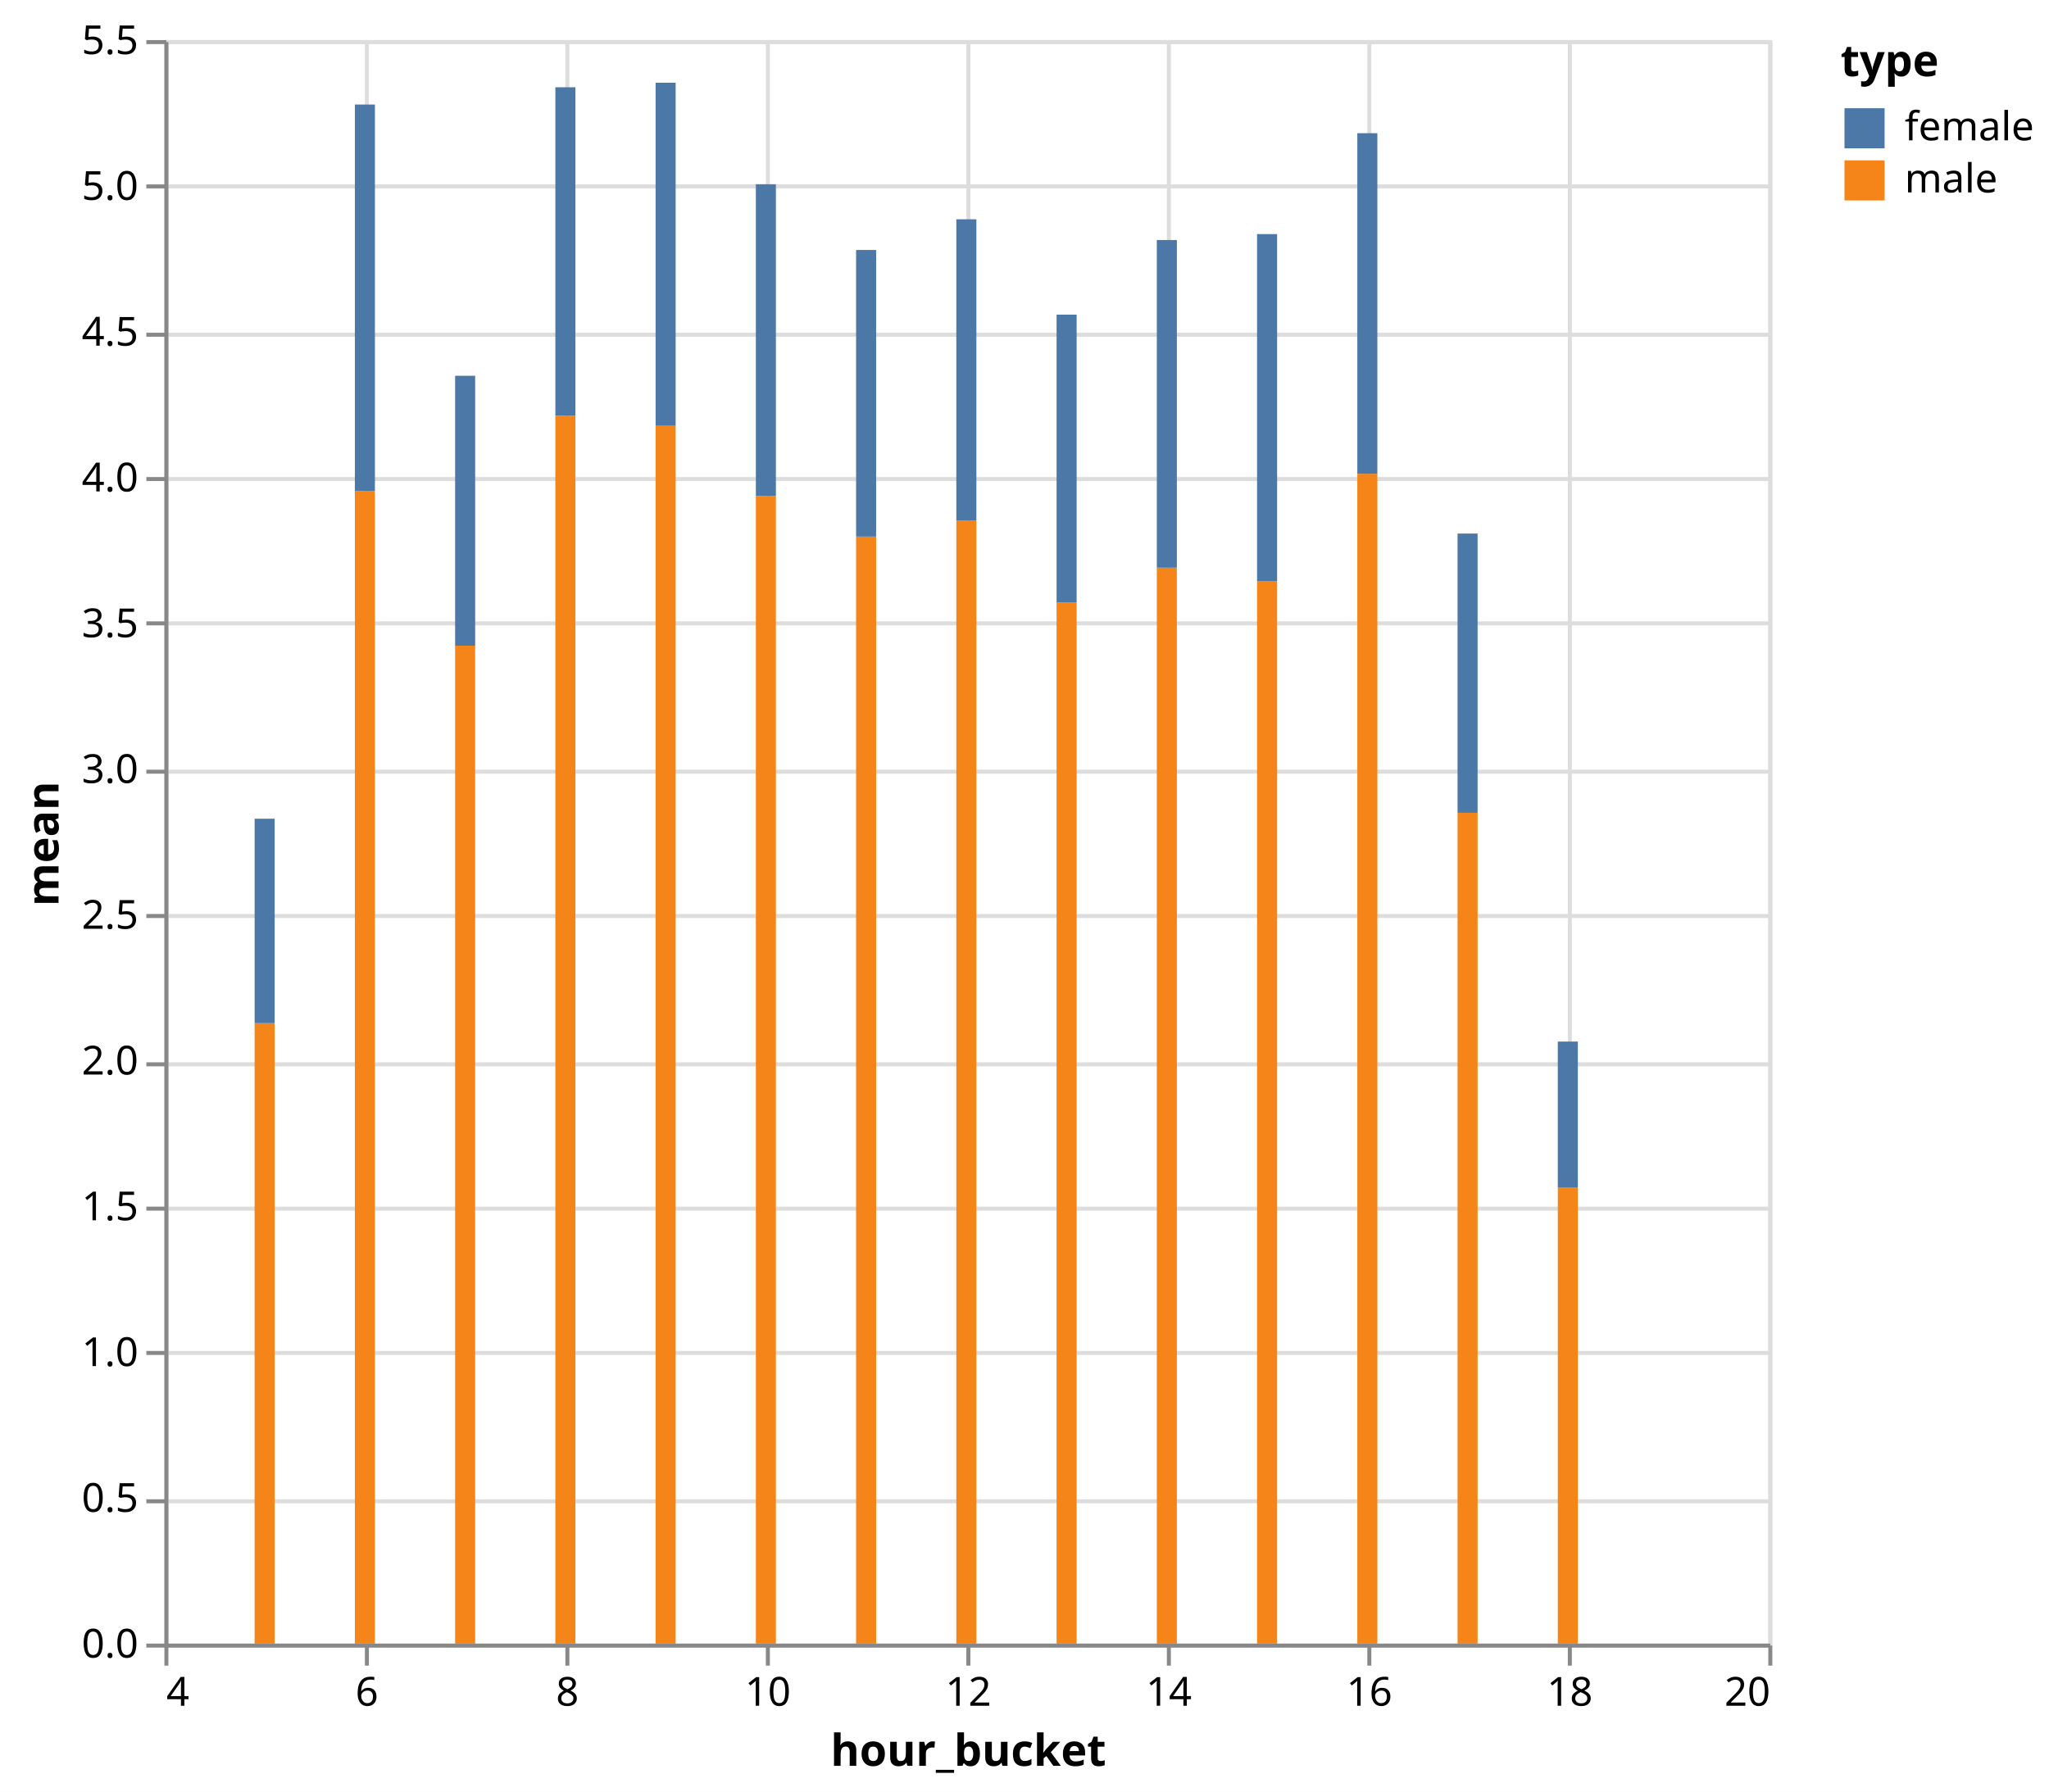
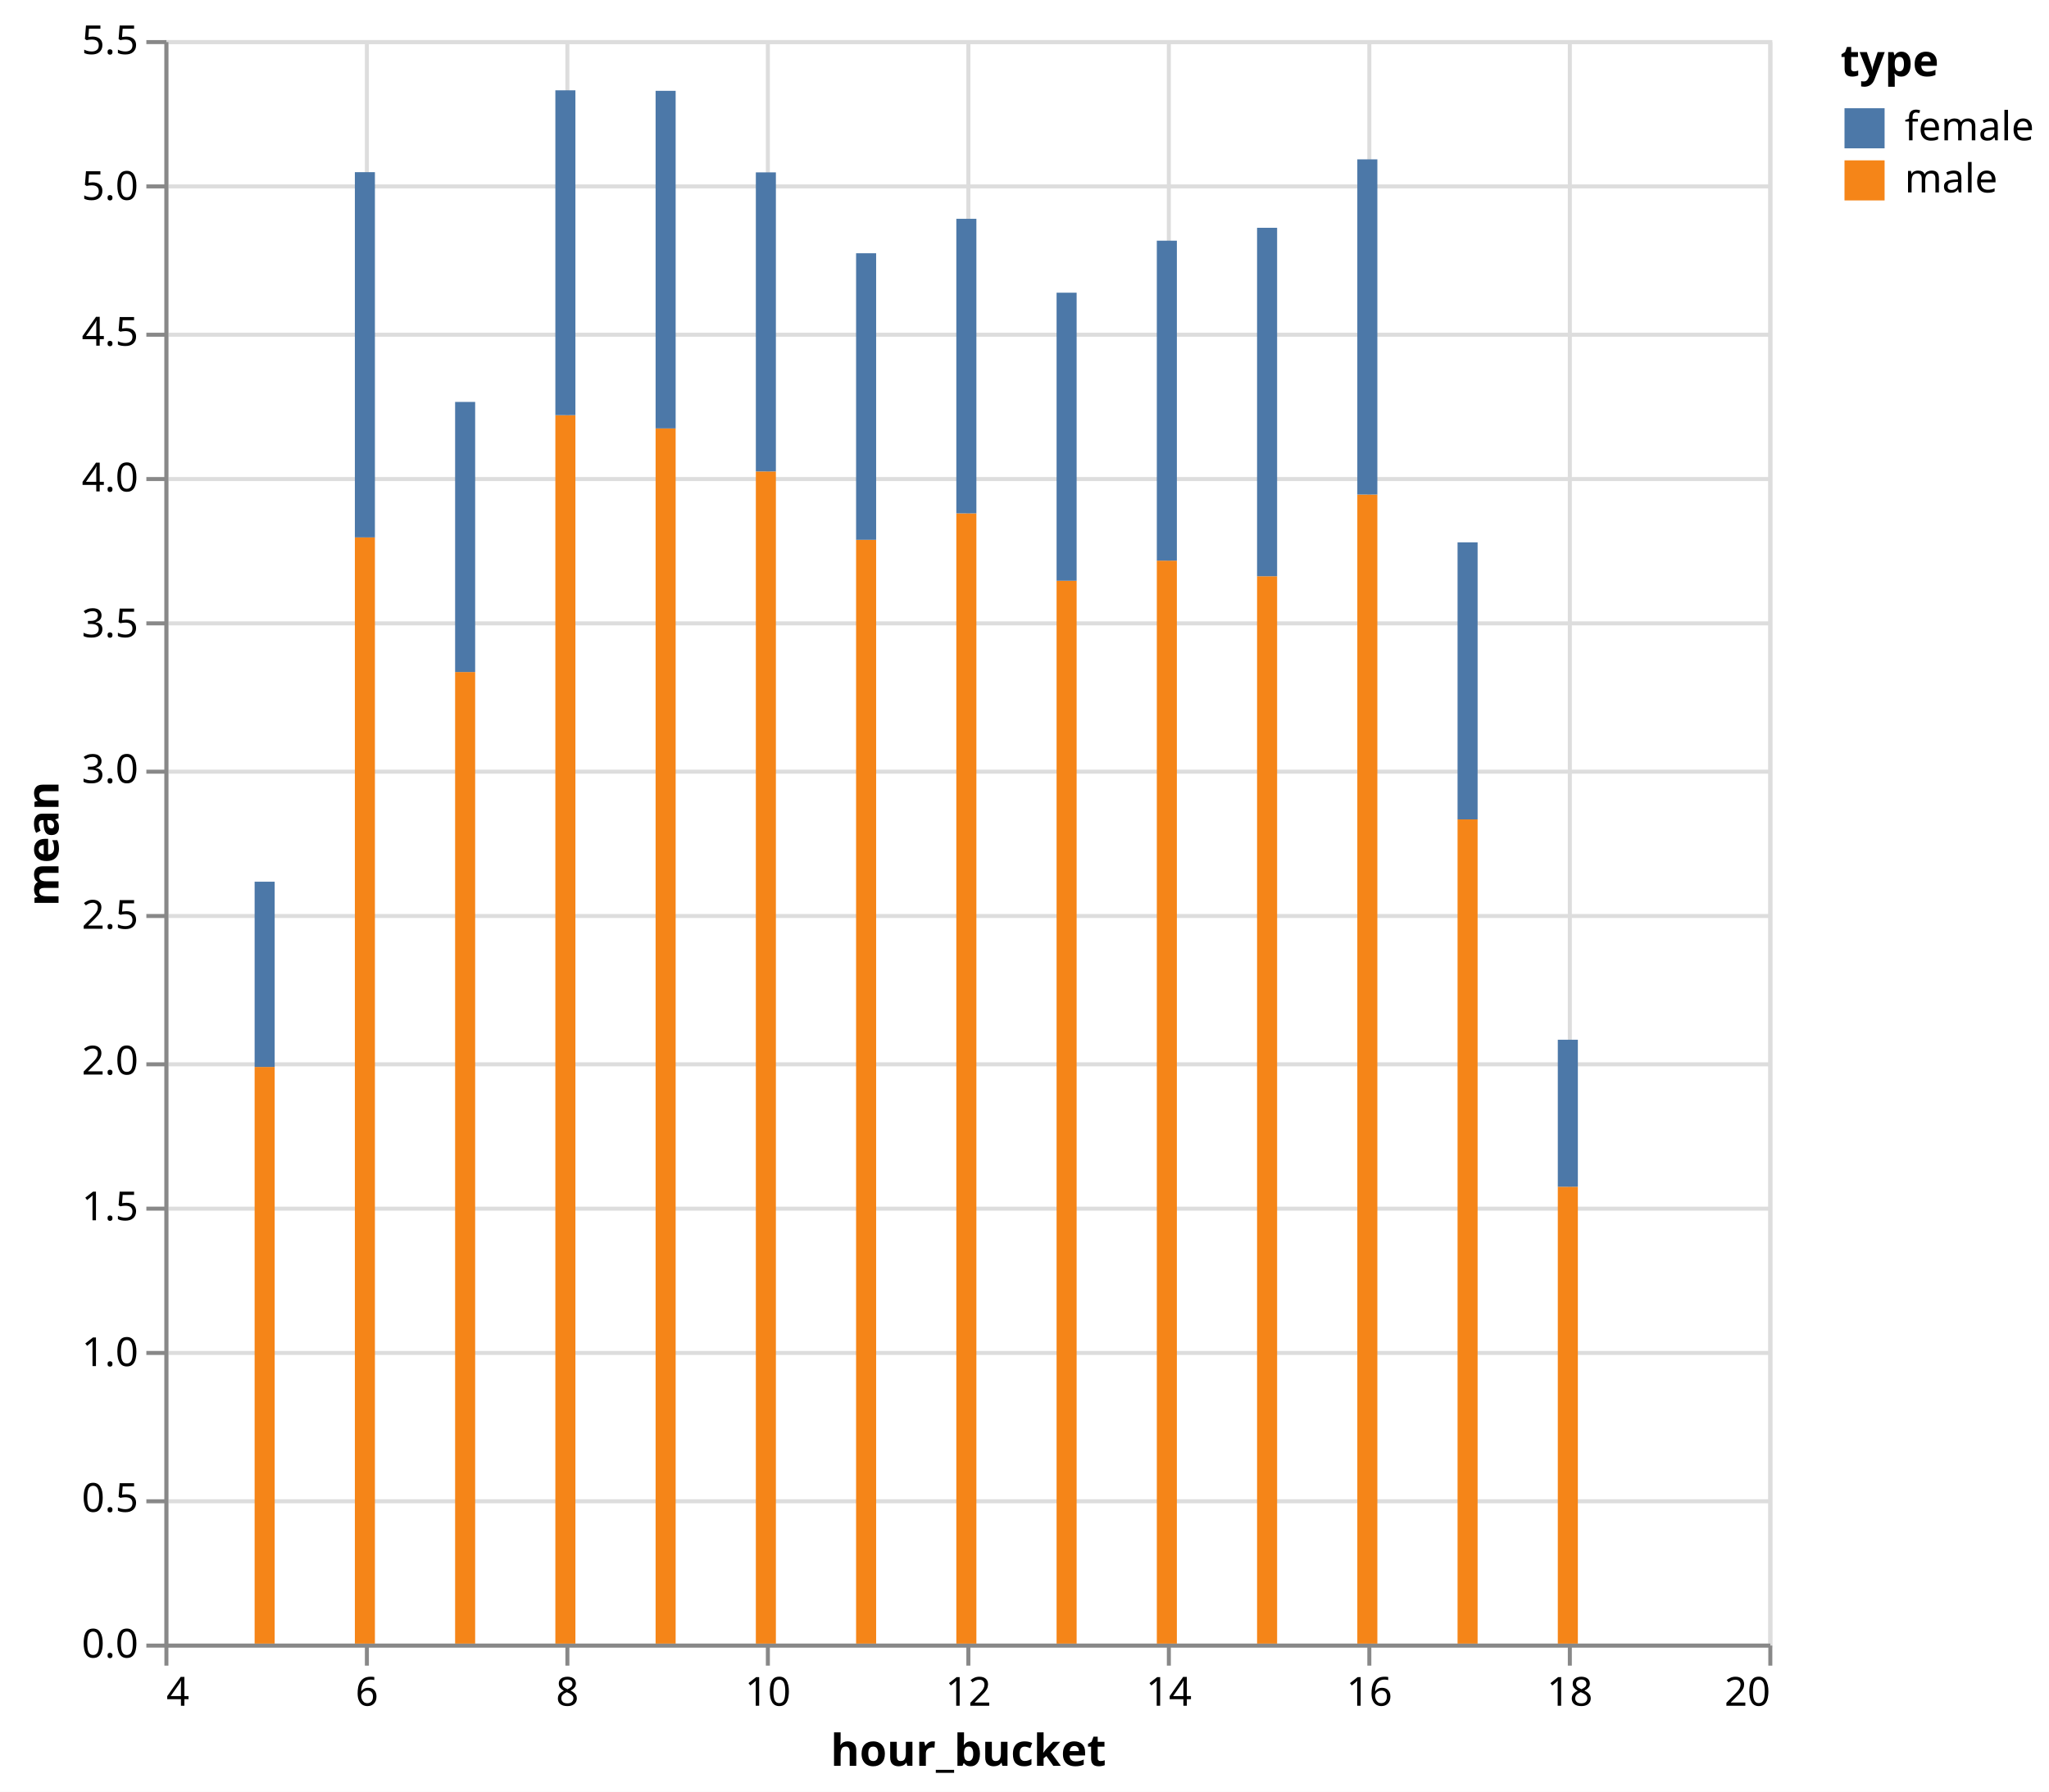
<svg xmlns="http://www.w3.org/2000/svg" version="1.1" class="marks" width="511" height="447" viewBox="0 0 511 447">
  <rect width="511" height="447" fill="white" />
  <g fill="none" stroke-miterlimit="10" transform="translate(41,10)">
    <g class="mark-group role-frame root" role="graphics-object" aria-roledescription="group mark container">
      <g transform="translate(0,0)">
        <path class="background" aria-hidden="true" d="M0.5,0.5h400v400h-400Z" stroke="#ddd" />
        <g>
          <g class="mark-group role-axis" aria-hidden="true">
            <g transform="translate(0.5,400.5)">
              <path class="background" aria-hidden="true" d="M0,0h0v0h0Z" pointer-events="none" />
              <g>
                <g class="mark-rule role-axis-grid" pointer-events="none">
                  <line transform="translate(0,-400)" x2="0" y2="400" stroke="#ddd" stroke-width="1" opacity="1" />
                  <line transform="translate(50,-400)" x2="0" y2="400" stroke="#ddd" stroke-width="1" opacity="1" />
                  <line transform="translate(100,-400)" x2="0" y2="400" stroke="#ddd" stroke-width="1" opacity="1" />
                  <line transform="translate(150,-400)" x2="0" y2="400" stroke="#ddd" stroke-width="1" opacity="1" />
                  <line transform="translate(200,-400)" x2="0" y2="400" stroke="#ddd" stroke-width="1" opacity="1" />
                  <line transform="translate(250,-400)" x2="0" y2="400" stroke="#ddd" stroke-width="1" opacity="1" />
                  <line transform="translate(300,-400)" x2="0" y2="400" stroke="#ddd" stroke-width="1" opacity="1" />
                  <line transform="translate(350,-400)" x2="0" y2="400" stroke="#ddd" stroke-width="1" opacity="1" />
                  <line transform="translate(400,-400)" x2="0" y2="400" stroke="#ddd" stroke-width="1" opacity="1" />
                </g>
              </g>
              <path class="foreground" aria-hidden="true" d="" pointer-events="none" display="none" />
            </g>
          </g>
          <g class="mark-group role-axis" aria-hidden="true">
            <g transform="translate(0.5,0.5)">
              <path class="background" aria-hidden="true" d="M0,0h0v0h0Z" pointer-events="none" />
              <g>
                <g class="mark-rule role-axis-grid" pointer-events="none">
                  <line transform="translate(0,400)" x2="400" y2="0" stroke="#ddd" stroke-width="1" opacity="1" />
                  <line transform="translate(0,364)" x2="400" y2="0" stroke="#ddd" stroke-width="1" opacity="1" />
                  <line transform="translate(0,327)" x2="400" y2="0" stroke="#ddd" stroke-width="1" opacity="1" />
                  <line transform="translate(0,291)" x2="400" y2="0" stroke="#ddd" stroke-width="1" opacity="1" />
                  <line transform="translate(0,255)" x2="400" y2="0" stroke="#ddd" stroke-width="1" opacity="1" />
                  <line transform="translate(0,218)" x2="400" y2="0" stroke="#ddd" stroke-width="1" opacity="1" />
                  <line transform="translate(0,182)" x2="400" y2="0" stroke="#ddd" stroke-width="1" opacity="1" />
                  <line transform="translate(0,145)" x2="400" y2="0" stroke="#ddd" stroke-width="1" opacity="1" />
                  <line transform="translate(0,109)" x2="400" y2="0" stroke="#ddd" stroke-width="1" opacity="1" />
                  <line transform="translate(0,73)" x2="400" y2="0" stroke="#ddd" stroke-width="1" opacity="1" />
                  <line transform="translate(0,36)" x2="400" y2="0" stroke="#ddd" stroke-width="1" opacity="1" />
                  <line transform="translate(0,0)" x2="400" y2="0" stroke="#ddd" stroke-width="1" opacity="1" />
                </g>
              </g>
              <path class="foreground" aria-hidden="true" d="" pointer-events="none" display="none" />
            </g>
          </g>
          <g class="mark-group role-axis" role="graphics-symbol" aria-roledescription="axis" aria-label="X-axis titled 'hour_bucket' for a linear scale with values from 4 to 20">
            <g transform="translate(0.5,400.5)">
              <path class="background" aria-hidden="true" d="M0,0h0v0h0Z" pointer-events="none" />
              <g>
                <g class="mark-rule role-axis-tick" pointer-events="none">
                  <line transform="translate(0,0)" x2="0" y2="5" stroke="#888" stroke-width="1" opacity="1" />
                  <line transform="translate(50,0)" x2="0" y2="5" stroke="#888" stroke-width="1" opacity="1" />
                  <line transform="translate(100,0)" x2="0" y2="5" stroke="#888" stroke-width="1" opacity="1" />
                  <line transform="translate(150,0)" x2="0" y2="5" stroke="#888" stroke-width="1" opacity="1" />
                  <line transform="translate(200,0)" x2="0" y2="5" stroke="#888" stroke-width="1" opacity="1" />
                  <line transform="translate(250,0)" x2="0" y2="5" stroke="#888" stroke-width="1" opacity="1" />
                  <line transform="translate(300,0)" x2="0" y2="5" stroke="#888" stroke-width="1" opacity="1" />
                  <line transform="translate(350,0)" x2="0" y2="5" stroke="#888" stroke-width="1" opacity="1" />
                  <line transform="translate(400,0)" x2="0" y2="5" stroke="#888" stroke-width="1" opacity="1" />
                </g>
                <g class="mark-text role-axis-label" pointer-events="none">
                  <text text-anchor="start" transform="translate(0,15)" font-family="sans-serif" font-size="10px" fill="#000" opacity="1">4</text>
                  <text text-anchor="middle" transform="translate(50,15)" font-family="sans-serif" font-size="10px" fill="#000" opacity="1">6</text>
                  <text text-anchor="middle" transform="translate(100,15)" font-family="sans-serif" font-size="10px" fill="#000" opacity="1">8</text>
                  <text text-anchor="middle" transform="translate(150,15)" font-family="sans-serif" font-size="10px" fill="#000" opacity="1">10</text>
                  <text text-anchor="middle" transform="translate(200,15)" font-family="sans-serif" font-size="10px" fill="#000" opacity="1">12</text>
                  <text text-anchor="middle" transform="translate(250,15)" font-family="sans-serif" font-size="10px" fill="#000" opacity="1">14</text>
                  <text text-anchor="middle" transform="translate(300,15)" font-family="sans-serif" font-size="10px" fill="#000" opacity="1">16</text>
                  <text text-anchor="middle" transform="translate(350,15)" font-family="sans-serif" font-size="10px" fill="#000" opacity="1">18</text>
                  <text text-anchor="end" transform="translate(400,15)" font-family="sans-serif" font-size="10px" fill="#000" opacity="1">20</text>
                </g>
                <g class="mark-rule role-axis-domain" pointer-events="none">
                  <line transform="translate(0,0)" x2="400" y2="0" stroke="#888" stroke-width="1" opacity="1" />
                </g>
                <g class="mark-text role-axis-title" pointer-events="none">
                  <text text-anchor="middle" transform="translate(200,30)" font-family="sans-serif" font-size="11px" font-weight="bold" fill="#000" opacity="1">hour_bucket</text>
                </g>
              </g>
              <path class="foreground" aria-hidden="true" d="" pointer-events="none" display="none" />
            </g>
          </g>
          <g class="mark-group role-axis" role="graphics-symbol" aria-roledescription="axis" aria-label="Y-axis titled 'mean' for a linear scale with values from 0 to 6">
            <g transform="translate(0.5,0.5)">
              <path class="background" aria-hidden="true" d="M0,0h0v0h0Z" pointer-events="none" />
              <g>
                <g class="mark-rule role-axis-tick" pointer-events="none">
                  <line transform="translate(0,400)" x2="-5" y2="0" stroke="#888" stroke-width="1" opacity="1" />
                  <line transform="translate(0,364)" x2="-5" y2="0" stroke="#888" stroke-width="1" opacity="1" />
                  <line transform="translate(0,327)" x2="-5" y2="0" stroke="#888" stroke-width="1" opacity="1" />
                  <line transform="translate(0,291)" x2="-5" y2="0" stroke="#888" stroke-width="1" opacity="1" />
                  <line transform="translate(0,255)" x2="-5" y2="0" stroke="#888" stroke-width="1" opacity="1" />
                  <line transform="translate(0,218)" x2="-5" y2="0" stroke="#888" stroke-width="1" opacity="1" />
                  <line transform="translate(0,182)" x2="-5" y2="0" stroke="#888" stroke-width="1" opacity="1" />
                  <line transform="translate(0,145)" x2="-5" y2="0" stroke="#888" stroke-width="1" opacity="1" />
                  <line transform="translate(0,109)" x2="-5" y2="0" stroke="#888" stroke-width="1" opacity="1" />
                  <line transform="translate(0,73)" x2="-5" y2="0" stroke="#888" stroke-width="1" opacity="1" />
                  <line transform="translate(0,36)" x2="-5" y2="0" stroke="#888" stroke-width="1" opacity="1" />
                  <line transform="translate(0,0)" x2="-5" y2="0" stroke="#888" stroke-width="1" opacity="1" />
                </g>
                <g class="mark-text role-axis-label" pointer-events="none">
                  <text text-anchor="end" transform="translate(-7,403)" font-family="sans-serif" font-size="10px" fill="#000" opacity="1">0.0</text>
                  <text text-anchor="end" transform="translate(-7,366.6364)" font-family="sans-serif" font-size="10px" fill="#000" opacity="1">0.5</text>
                  <text text-anchor="end" transform="translate(-7,330.2727)" font-family="sans-serif" font-size="10px" fill="#000" opacity="1">1.0</text>
                  <text text-anchor="end" transform="translate(-7,293.9091)" font-family="sans-serif" font-size="10px" fill="#000" opacity="1">1.5</text>
                  <text text-anchor="end" transform="translate(-7,257.5455)" font-family="sans-serif" font-size="10px" fill="#000" opacity="1">2.0</text>
                  <text text-anchor="end" transform="translate(-7,221.1818)" font-family="sans-serif" font-size="10px" fill="#000" opacity="1">2.5</text>
                  <text text-anchor="end" transform="translate(-7,184.8182)" font-family="sans-serif" font-size="10px" fill="#000" opacity="1">3.0</text>
                  <text text-anchor="end" transform="translate(-7,148.4545)" font-family="sans-serif" font-size="10px" fill="#000" opacity="1">3.5</text>
                  <text text-anchor="end" transform="translate(-7,112.0909)" font-family="sans-serif" font-size="10px" fill="#000" opacity="1">4.0</text>
                  <text text-anchor="end" transform="translate(-7,75.72727)" font-family="sans-serif" font-size="10px" fill="#000" opacity="1">4.5</text>
                  <text text-anchor="end" transform="translate(-7,39.36364)" font-family="sans-serif" font-size="10px" fill="#000" opacity="1">5.0</text>
                  <text text-anchor="end" transform="translate(-7,3)" font-family="sans-serif" font-size="10px" fill="#000" opacity="1">5.5</text>
                </g>
                <g class="mark-rule role-axis-domain" pointer-events="none">
                  <line transform="translate(0,400)" x2="0" y2="-400" stroke="#888" stroke-width="1" opacity="1" />
                </g>
                <g class="mark-text role-axis-title" pointer-events="none">
                  <text text-anchor="middle" transform="translate(-24.90137,200) rotate(-90) translate(0,-2)" font-family="sans-serif" font-size="11px" font-weight="bold" fill="#000" opacity="1">mean</text>
                </g>
              </g>
              <path class="foreground" aria-hidden="true" d="" pointer-events="none" display="none" />
            </g>
          </g>
          <g class="mark-rect role-mark marks" role="graphics-object" aria-roledescription="rect mark container">
-             <path aria-label="hour_bucket: 5; mean: 2.12804878049; type: male" role="graphics-symbol" aria-roledescription="bar" d="M22.5,245.233h5v154.767h-5Z" fill="#f58518" />
-             <path aria-label="hour_bucket: 6; mean: 3.95278969957; type: male" role="graphics-symbol" aria-roledescription="bar" d="M47.5,112.524h5v287.476h-5Z" fill="#f58518" />
-             <path aria-label="hour_bucket: 7; mean: 3.42285714286; type: male" role="graphics-symbol" aria-roledescription="bar" d="M72.5,151.065h5v248.935h-5Z" fill="#f58518" />
-             <path aria-label="hour_bucket: 8; mean: 4.21161825726; type: male" role="graphics-symbol" aria-roledescription="bar" d="M97.5,93.7h5v306.3h-5Z" fill="#f58518" />
-             <path aria-label="hour_bucket: 9; mean: 4.17690875233; type: male" role="graphics-symbol" aria-roledescription="bar" d="M122.5,96.225h5v303.775h-5Z" fill="#f58518" />
-             <path aria-label="hour_bucket: 10; mean: 3.93609022556; type: male" role="graphics-symbol" aria-roledescription="bar" d="M147.5,113.739h5v286.261h-5Z" fill="#f58518" />
-             <path aria-label="hour_bucket: 11; mean: 3.7969924812; type: male" role="graphics-symbol" aria-roledescription="bar" d="M172.5,123.855h5v276.145h-5Z" fill="#f58518" />
-             <path aria-label="hour_bucket: 12; mean: 3.8515037594; type: male" role="graphics-symbol" aria-roledescription="bar" d="M197.5,119.891h5v280.109h-5Z" fill="#f58518" />
-             <path aria-label="hour_bucket: 13; mean: 3.57142857143; type: male" role="graphics-symbol" aria-roledescription="bar" d="M222.5,140.26h5v259.74h-5Z" fill="#f58518" />
-             <path aria-label="hour_bucket: 14; mean: 3.6904315197; type: male" role="graphics-symbol" aria-roledescription="bar" d="M247.5,131.605h5v268.395h-5Z" fill="#f58518" />
-             <path aria-label="hour_bucket: 15; mean: 3.64473684211; type: male" role="graphics-symbol" aria-roledescription="bar" d="M272.5,134.928h5v265.072h-5Z" fill="#f58518" />
-             <path aria-label="hour_bucket: 16; mean: 4.01260504202; type: male" role="graphics-symbol" aria-roledescription="bar" d="M297.5,108.174h5v291.826h-5Z" fill="#f58518" />
-             <path aria-label="hour_bucket: 17; mean: 2.84960422164; type: male" role="graphics-symbol" aria-roledescription="bar" d="M322.5,192.756h5v207.244h-5Z" fill="#f58518" />
-             <path aria-label="hour_bucket: 18; mean: 1.56493506494; type: male" role="graphics-symbol" aria-roledescription="bar" d="M347.5,286.187h5v113.813h-5Z" fill="#f58518" />
-             <path aria-label="hour_bucket: 5; mean: 0.701219512195; type: female" role="graphics-symbol" aria-roledescription="bar" d="M22.5,194.235h5v50.998h-5Z" fill="#4c78a8" />
-             <path aria-label="hour_bucket: 6; mean: 1.32618025751; type: female" role="graphics-symbol" aria-roledescription="bar" d="M47.5,16.075h5v96.449h-5Z" fill="#4c78a8" />
-             <path aria-label="hour_bucket: 7; mean: 0.925714285714; type: female" role="graphics-symbol" aria-roledescription="bar" d="M72.5,83.74h5v67.325h-5Z" fill="#4c78a8" />
-             <path aria-label="hour_bucket: 8; mean: 1.1265560166; type: female" role="graphics-symbol" aria-roledescription="bar" d="M97.5,11.769h5v81.931h-5Z" fill="#4c78a8" />
-             <path aria-label="hour_bucket: 9; mean: 1.17690875233; type: female" role="graphics-symbol" aria-roledescription="bar" d="M122.5,10.631h5v85.593h-5Z" fill="#4c78a8" />
-             <path aria-label="hour_bucket: 10; mean: 1.06954887218; type: female" role="graphics-symbol" aria-roledescription="bar" d="M147.5,35.954h5v77.785h-5Z" fill="#4c78a8" />
-             <path aria-label="hour_bucket: 11; mean: 0.983082706767; type: female" role="graphics-symbol" aria-roledescription="bar" d="M172.5,52.358h5v71.497h-5Z" fill="#4c78a8" />
-             <path aria-label="hour_bucket: 12; mean: 1.03383458647; type: female" role="graphics-symbol" aria-roledescription="bar" d="M197.5,44.703h5v75.188h-5Z" fill="#4c78a8" />
-             <path aria-label="hour_bucket: 13; mean: 0.986842105263; type: female" role="graphics-symbol" aria-roledescription="bar" d="M222.5,68.489h5v71.77h-5Z" fill="#4c78a8" />
-             <path aria-label="hour_bucket: 14; mean: 1.12382739212; type: female" role="graphics-symbol" aria-roledescription="bar" d="M247.5,49.872h5v81.733h-5Z" fill="#4c78a8" />
-             <path aria-label="hour_bucket: 15; mean: 1.18984962406; type: female" role="graphics-symbol" aria-roledescription="bar" d="M272.5,48.394h5v86.535h-5Z" fill="#4c78a8" />
-             <path aria-label="hour_bucket: 16; mean: 1.16806722689; type: female" role="graphics-symbol" aria-roledescription="bar" d="M297.5,23.224h5v84.95h-5Z" fill="#4c78a8" />
-             <path aria-label="hour_bucket: 17; mean: 0.957783641161; type: female" role="graphics-symbol" aria-roledescription="bar" d="M322.5,123.099h5v69.657h-5Z" fill="#4c78a8" />
-             <path aria-label="hour_bucket: 18; mean: 0.5; type: female" role="graphics-symbol" aria-roledescription="bar" d="M347.5,249.823h5v36.364h-5Z" fill="#4c78a8" />
+             <path aria-label="hour_bucket: 5; mean: 1.97790055249; type: male" role="graphics-symbol" aria-roledescription="bar" d="M22.5,256.153h5v143.847h-5Z" fill="#f58518" />
+             <path aria-label="hour_bucket: 6; mean: 3.79422382671; type: male" role="graphics-symbol" aria-roledescription="bar" d="M47.5,124.056h5v275.944h-5Z" fill="#f58518" />
+             <path aria-label="hour_bucket: 7; mean: 3.33248730964; type: male" role="graphics-symbol" aria-roledescription="bar" d="M72.5,157.637h5v242.363h-5Z" fill="#f58518" />
+             <path aria-label="hour_bucket: 8; mean: 4.21348314607; type: male" role="graphics-symbol" aria-roledescription="bar" d="M97.5,93.565h5v306.435h-5Z" fill="#f58518" />
+             <path aria-label="hour_bucket: 9; mean: 4.16808149406; type: male" role="graphics-symbol" aria-roledescription="bar" d="M122.5,96.867h5v303.133h-5Z" fill="#f58518" />
+             <path aria-label="hour_bucket: 10; mean: 4.02054794521; type: male" role="graphics-symbol" aria-roledescription="bar" d="M147.5,107.597h5v292.403h-5Z" fill="#f58518" />
+             <path aria-label="hour_bucket: 11; mean: 3.78595890411; type: male" role="graphics-symbol" aria-roledescription="bar" d="M172.5,124.658h5v275.342h-5Z" fill="#f58518" />
+             <path aria-label="hour_bucket: 12; mean: 3.87671232877; type: male" role="graphics-symbol" aria-roledescription="bar" d="M197.5,118.057h5v281.943h-5Z" fill="#f58518" />
+             <path aria-label="hour_bucket: 13; mean: 3.64554794521; type: male" role="graphics-symbol" aria-roledescription="bar" d="M222.5,134.869h5v265.131h-5Z" fill="#f58518" />
+             <path aria-label="hour_bucket: 14; mean: 3.71452991453; type: male" role="graphics-symbol" aria-roledescription="bar" d="M247.5,129.852h5v270.148h-5Z" fill="#f58518" />
+             <path aria-label="hour_bucket: 15; mean: 3.66095890411; type: male" role="graphics-symbol" aria-roledescription="bar" d="M272.5,133.748h5v266.252h-5Z" fill="#f58518" />
+             <path aria-label="hour_bucket: 16; mean: 3.94128787879; type: male" role="graphics-symbol" aria-roledescription="bar" d="M297.5,113.361h5v286.639h-5Z" fill="#f58518" />
+             <path aria-label="hour_bucket: 17; mean: 2.82701421801; type: male" role="graphics-symbol" aria-roledescription="bar" d="M322.5,194.399h5v205.601h-5Z" fill="#f58518" />
+             <path aria-label="hour_bucket: 18; mean: 1.56695156695; type: male" role="graphics-symbol" aria-roledescription="bar" d="M347.5,286.04h5v113.96h-5Z" fill="#f58518" />
+             <path aria-label="hour_bucket: 5; mean: 0.635359116022; type: female" role="graphics-symbol" aria-roledescription="bar" d="M22.5,209.945h5v46.208h-5Z" fill="#4c78a8" />
+             <path aria-label="hour_bucket: 6; mean: 1.25270758123; type: female" role="graphics-symbol" aria-roledescription="bar" d="M47.5,32.95h5v91.106h-5Z" fill="#4c78a8" />
+             <path aria-label="hour_bucket: 7; mean: 0.926395939086; type: female" role="graphics-symbol" aria-roledescription="bar" d="M72.5,90.263h5v67.374h-5Z" fill="#4c78a8" />
+             <path aria-label="hour_bucket: 8; mean: 1.11423220974; type: female" role="graphics-symbol" aria-roledescription="bar" d="M97.5,12.53h5v81.035h-5Z" fill="#4c78a8" />
+             <path aria-label="hour_bucket: 9; mean: 1.15789473684; type: female" role="graphics-symbol" aria-roledescription="bar" d="M122.5,12.656h5v84.211h-5Z" fill="#4c78a8" />
+             <path aria-label="hour_bucket: 10; mean: 1.02568493151; type: female" role="graphics-symbol" aria-roledescription="bar" d="M147.5,33.001h5v74.595h-5Z" fill="#4c78a8" />
+             <path aria-label="hour_bucket: 11; mean: 0.982876712329; type: female" role="graphics-symbol" aria-roledescription="bar" d="M172.5,53.176h5v71.482h-5Z" fill="#4c78a8" />
+             <path aria-label="hour_bucket: 12; mean: 1.0102739726; type: female" role="graphics-symbol" aria-roledescription="bar" d="M197.5,44.583h5v73.474h-5Z" fill="#4c78a8" />
+             <path aria-label="hour_bucket: 13; mean: 0.98801369863; type: female" role="graphics-symbol" aria-roledescription="bar" d="M222.5,63.014h5v71.856h-5Z" fill="#4c78a8" />
+             <path aria-label="hour_bucket: 14; mean: 1.09743589744; type: female" role="graphics-symbol" aria-roledescription="bar" d="M247.5,50.039h5v79.814h-5Z" fill="#4c78a8" />
+             <path aria-label="hour_bucket: 15; mean: 1.19520547945; type: female" role="graphics-symbol" aria-roledescription="bar" d="M272.5,46.824h5v86.924h-5Z" fill="#4c78a8" />
+             <path aria-label="hour_bucket: 16; mean: 1.14962121212; type: female" role="graphics-symbol" aria-roledescription="bar" d="M297.5,29.752h5v83.609h-5Z" fill="#4c78a8" />
+             <path aria-label="hour_bucket: 17; mean: 0.950236966825; type: female" role="graphics-symbol" aria-roledescription="bar" d="M322.5,125.291h5v69.108h-5Z" fill="#4c78a8" />
+             <path aria-label="hour_bucket: 18; mean: 0.504273504274; type: female" role="graphics-symbol" aria-roledescription="bar" d="M347.5,249.365h5v36.674h-5Z" fill="#4c78a8" />
          </g>
          <g class="mark-group role-legend" role="graphics-symbol" aria-roledescription="legend" aria-label="Symbol legend titled 'type' for fill color with 2 values: female, male">
            <g transform="translate(418,0)">
              <path class="background" aria-hidden="true" d="M0,0h47v40h-47Z" pointer-events="none" />
              <g>
                <g class="mark-group role-legend-entry">
                  <g transform="translate(0,16)">
                    <path class="background" aria-hidden="true" d="M0,0h0v0h0Z" pointer-events="none" />
                    <g>
                      <g class="mark-group role-scope" role="graphics-object" aria-roledescription="group mark container">
                        <g transform="translate(0,0)">
                          <path class="background" aria-hidden="true" d="M0,0h46.015v11h-46.015Z" pointer-events="none" opacity="1" />
                          <g>
                            <g class="mark-symbol role-legend-symbol" pointer-events="none">
                              <path transform="translate(6,6)" d="M-5,-5h10v10h-10Z" fill="#4c78a8" stroke-width="1.5" opacity="1" />
                            </g>
                            <g class="mark-text role-legend-label" pointer-events="none">
                              <text text-anchor="start" transform="translate(16,9)" font-family="sans-serif" font-size="10px" fill="#000" opacity="1">female</text>
                            </g>
                          </g>
                          <path class="foreground" aria-hidden="true" d="" pointer-events="none" display="none" />
                        </g>
                        <g transform="translate(0,13)">
                          <path class="background" aria-hidden="true" d="M0,0h46.015v11h-46.015Z" pointer-events="none" opacity="1" />
                          <g>
                            <g class="mark-symbol role-legend-symbol" pointer-events="none">
                              <path transform="translate(6,6)" d="M-5,-5h10v10h-10Z" fill="#f58518" stroke-width="1.5" opacity="1" />
                            </g>
                            <g class="mark-text role-legend-label" pointer-events="none">
                              <text text-anchor="start" transform="translate(16,9)" font-family="sans-serif" font-size="10px" fill="#000" opacity="1">male</text>
                            </g>
                          </g>
                          <path class="foreground" aria-hidden="true" d="" pointer-events="none" display="none" />
                        </g>
                      </g>
                    </g>
                    <path class="foreground" aria-hidden="true" d="" pointer-events="none" display="none" />
                  </g>
                </g>
                <g class="mark-text role-legend-title" pointer-events="none">
                  <text text-anchor="start" transform="translate(0,9)" font-family="sans-serif" font-size="11px" font-weight="bold" fill="#000" opacity="1">type</text>
                </g>
              </g>
              <path class="foreground" aria-hidden="true" d="" pointer-events="none" display="none" />
            </g>
          </g>
        </g>
        <path class="foreground" aria-hidden="true" d="" display="none" />
      </g>
    </g>
  </g>
</svg>
